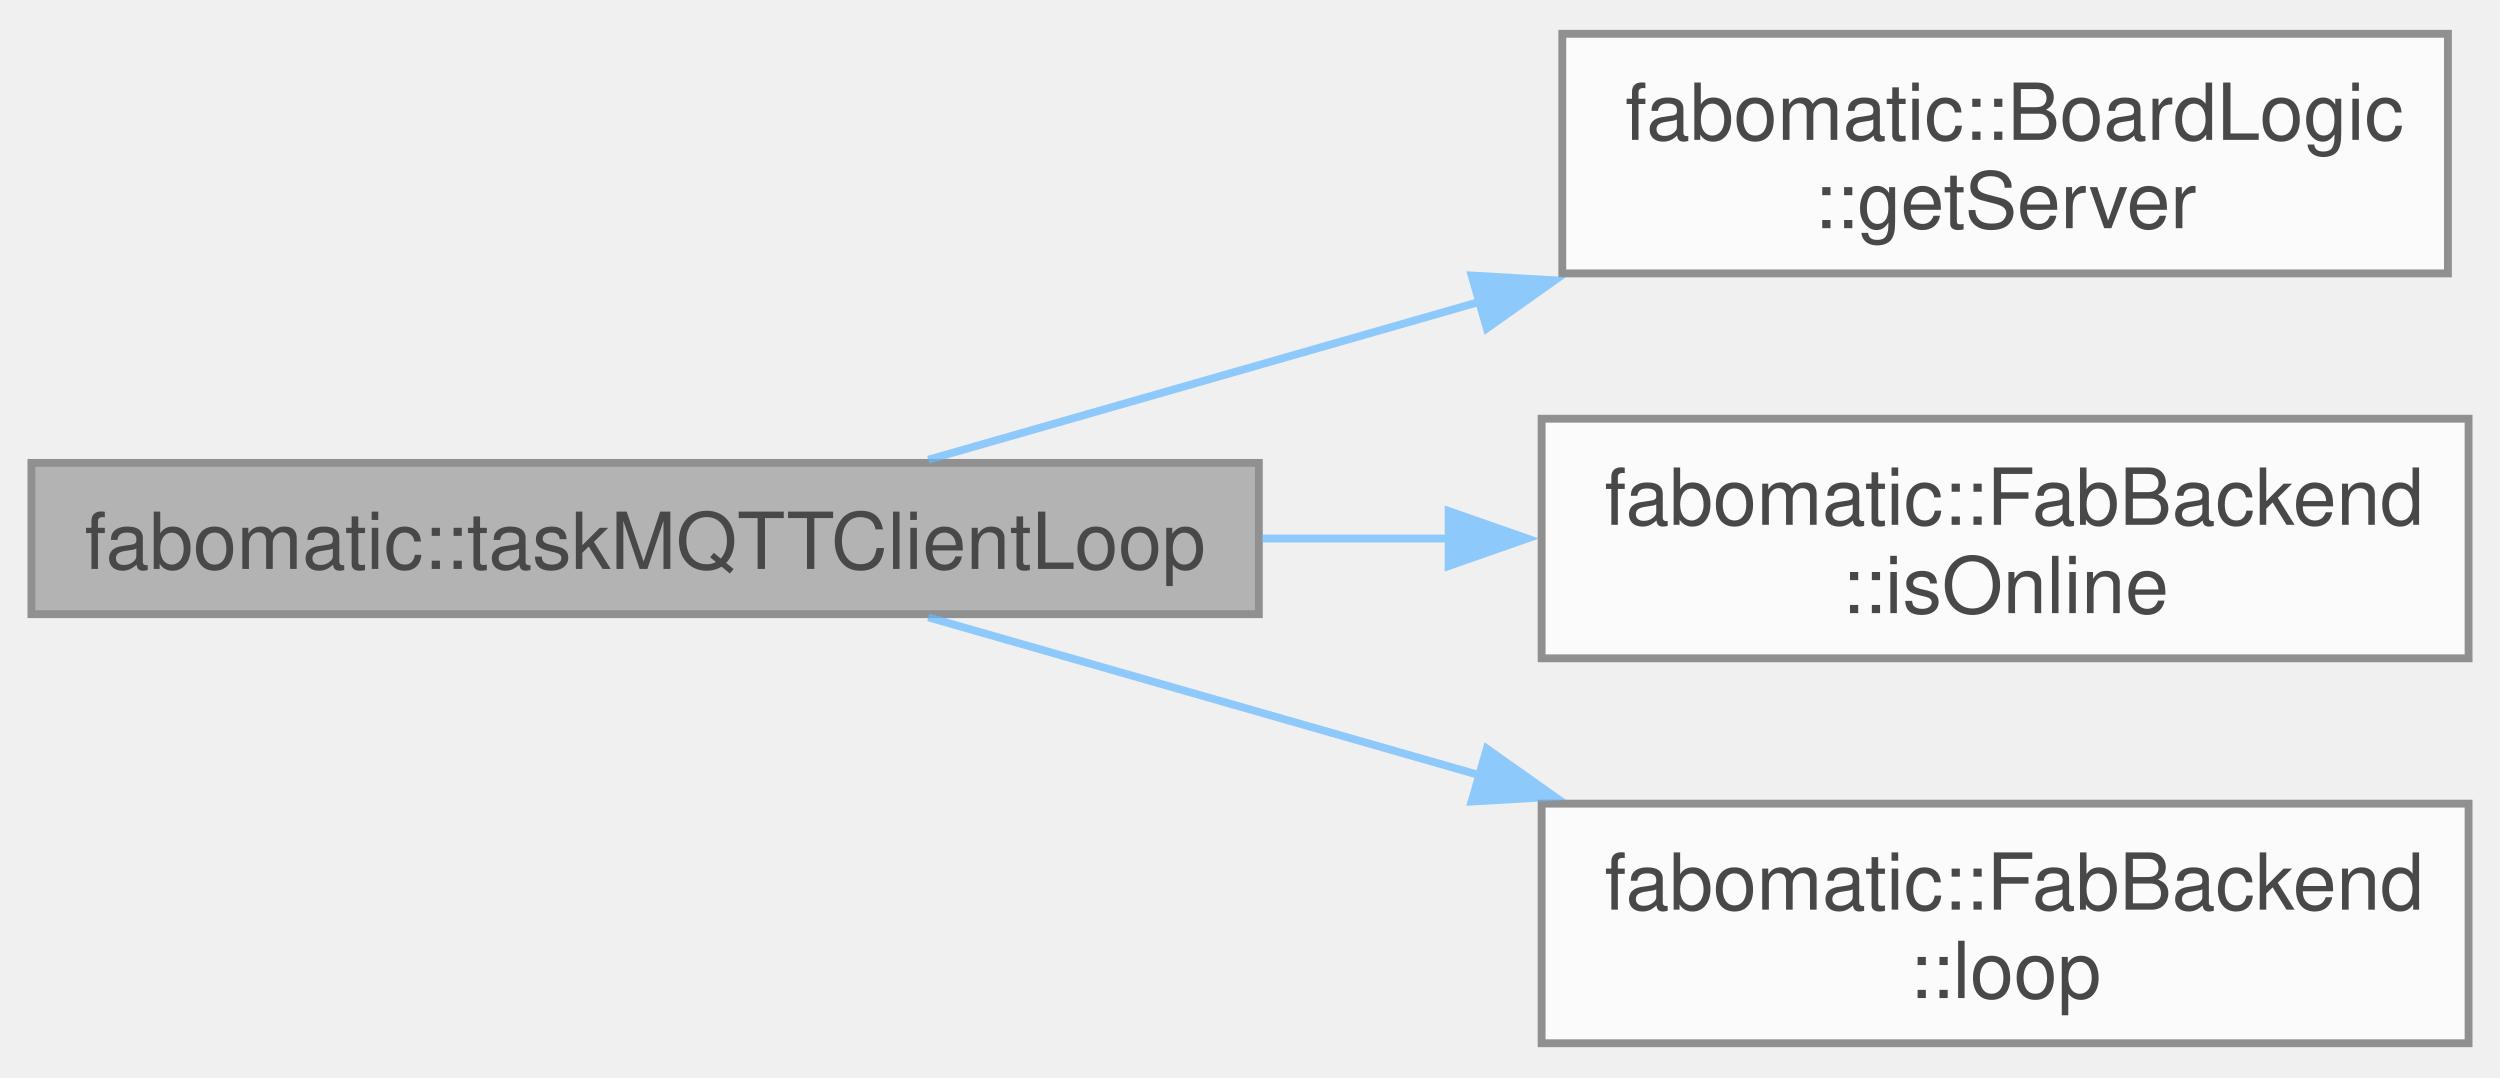
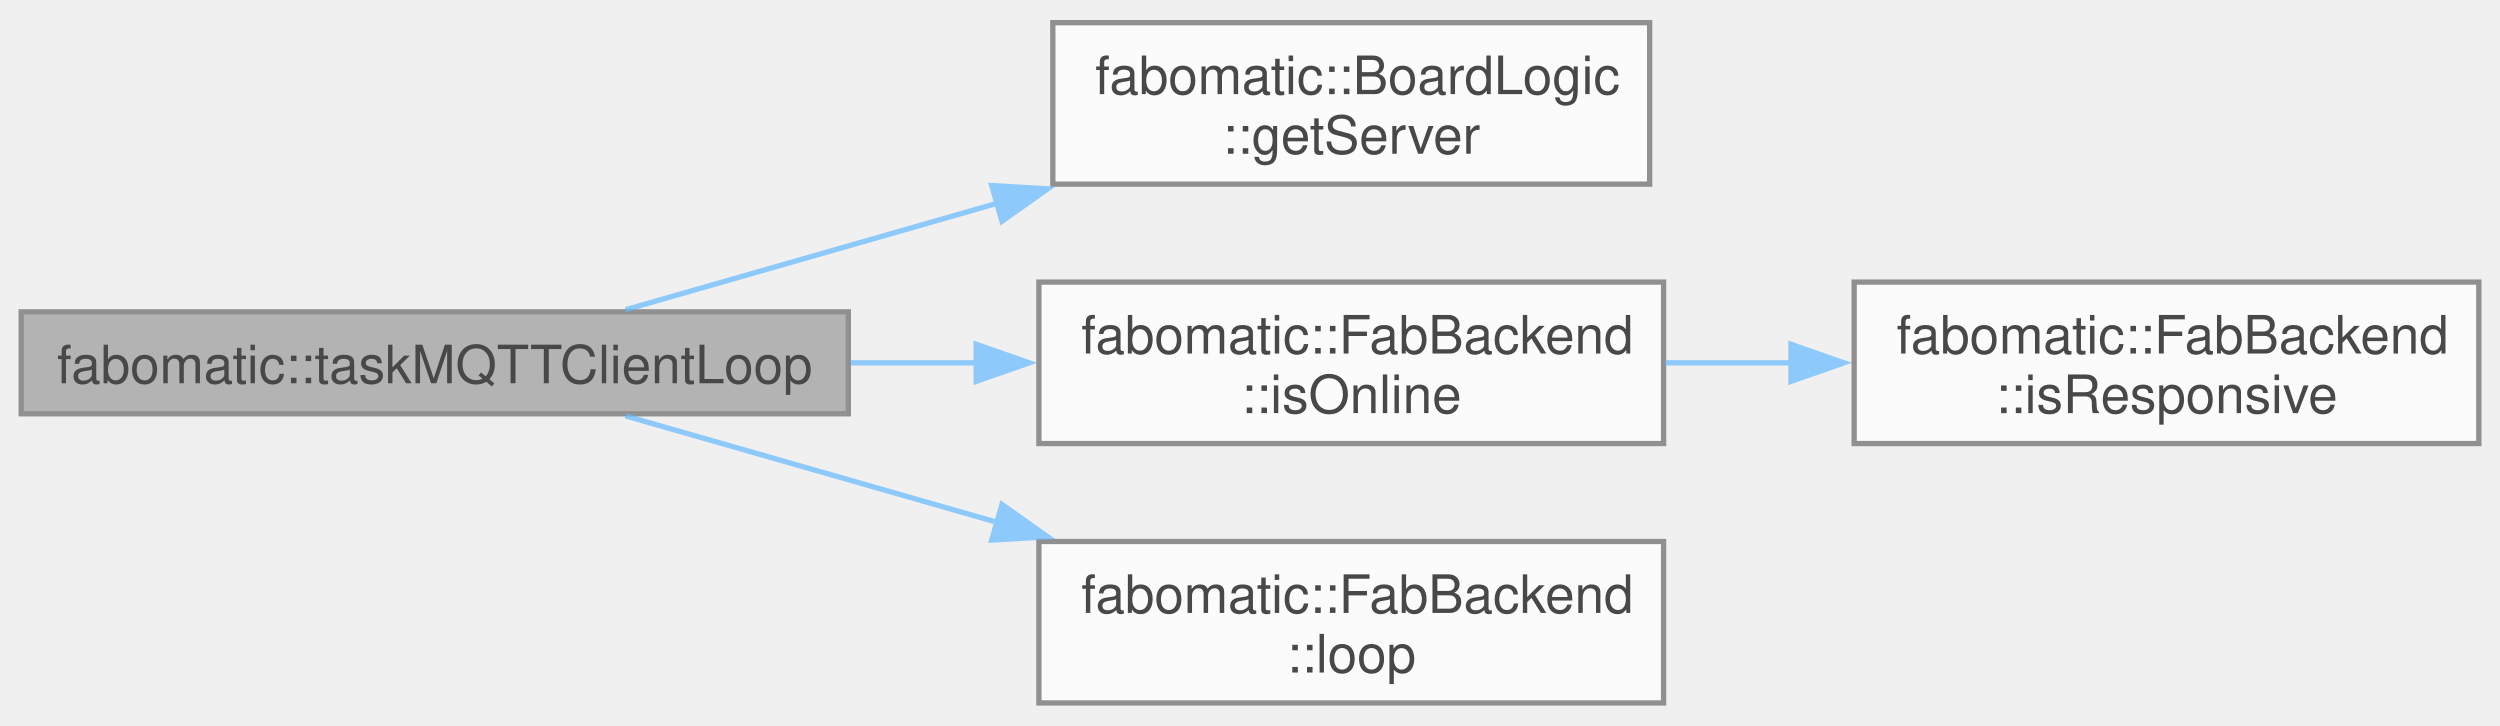
- <svg xmlns="http://www.w3.org/2000/svg" xmlns:xlink="http://www.w3.org/1999/xlink" width="318pt" height="137pt" viewBox="0.00 0.00 318.25 136.50">
+ <svg xmlns="http://www.w3.org/2000/svg" xmlns:xlink="http://www.w3.org/1999/xlink" width="472pt" height="137pt" viewBox="0.00 0.00 472.25 136.50">
  <svg id="main" version="1.1" xml:space="preserve">
    <style type="text/css">
.node, .edge {opacity: 0.7;}
.node.selected, .edge.selected {opacity: 1;}
.edge:hover path { stroke: red; }
.edge:hover polygon { stroke: red; fill: red; }
</style>
    <svg id="graph" class="graph">
      <g id="graph0" class="graph" transform="scale(1 1) rotate(0) translate(4 132.5)">
        <g id="Node000001" class="node">
          <g id="a_Node000001">
            <a xlink:title="sends the MQTT alive message">
              <polygon fill="#999999" stroke="#666666" points="156.25,-73.88 0,-73.88 0,-54.62 156.25,-54.62 156.25,-73.88" />
              <text text-anchor="middle" x="78.12" y="-60.38" font-family="Helvetica,sans-Serif" font-size="10.00">fabomatic::taskMQTTClientLoop</text>
            </a>
          </g>
        </g>
        <g id="Node000002" class="node">
          <g id="a_Node000002">
            <a xlink:href="classfabomatic_1_1_board_logic.xhtml#ac2feade03b2a74a1998dcec282a8eacb" target="_top" xlink:title=" ">
              <polygon fill="white" stroke="#666666" points="307.62,-128.5 194.88,-128.5 194.88,-98 307.62,-98 307.62,-128.5" />
              <text text-anchor="start" x="202.88" y="-115" font-family="Helvetica,sans-Serif" font-size="10.00">fabomatic::BoardLogic</text>
              <text text-anchor="middle" x="251.25" y="-103.75" font-family="Helvetica,sans-Serif" font-size="10.00">::getServer</text>
            </a>
          </g>
        </g>
        <g id="edge1_Node000001_Node000002" class="edge">
          <g id="a_edge1_Node000001_Node000002">
            <a xlink:title=" ">
              <path fill="none" stroke="#63b8ff" d="M114.17,-74.28C134.43,-80.09 160.59,-87.58 184.55,-94.44" />
              <polygon fill="#63b8ff" stroke="#63b8ff" points="183.34,-97.73 193.92,-97.12 185.27,-91 183.34,-97.73" />
            </a>
          </g>
        </g>
        <g id="Node000003" class="node">
          <g id="a_Node000003">
-             <a xlink:href="classfabomatic_1_1_fab_backend.xhtml#aef092e0e1db0c3539d5474fad2456255" target="_top" xlink:title="Checks if the client is online.">
+             <a xlink:href="classfabomatic_1_1_fab_backend.xhtml#aef092e0e1db0c3539d5474fad2456255" target="_top" xlink:title="Indicates if the MQTT client is connected to the broker and backend is responsive.">
              <polygon fill="white" stroke="#666666" points="310.25,-79.5 192.25,-79.5 192.25,-49 310.25,-49 310.25,-79.5" />
              <text text-anchor="start" x="200.25" y="-66" font-family="Helvetica,sans-Serif" font-size="10.00">fabomatic::FabBackend</text>
              <text text-anchor="middle" x="251.25" y="-54.75" font-family="Helvetica,sans-Serif" font-size="10.00">::isOnline</text>
            </a>
          </g>
        </g>
        <g id="edge2_Node000001_Node000003" class="edge">
          <g id="a_edge2_Node000001_Node000003">
            <a xlink:title=" ">
              <path fill="none" stroke="#63b8ff" d="M156.68,-64.25C164.64,-64.25 172.69,-64.25 180.56,-64.25" />
              <polygon fill="#63b8ff" stroke="#63b8ff" points="180.41,-67.75 190.41,-64.25 180.41,-60.75 180.41,-67.75" />
            </a>
          </g>
        </g>
-         <g id="Node000004" class="node">
-           <g id="a_Node000004">
+         <g id="Node000005" class="node">
+           <g id="a_Node000005">
            <a xlink:href="classfabomatic_1_1_fab_backend.xhtml#aaf05998bb9dec17ae98283969109bb2d" target="_top" xlink:title="Main loop for the MQTT client.">
              <polygon fill="white" stroke="#666666" points="310.25,-30.5 192.25,-30.5 192.25,0 310.25,0 310.25,-30.5" />
              <text text-anchor="start" x="200.25" y="-17" font-family="Helvetica,sans-Serif" font-size="10.00">fabomatic::FabBackend</text>
              <text text-anchor="middle" x="251.25" y="-5.75" font-family="Helvetica,sans-Serif" font-size="10.00">::loop</text>
            </a>
          </g>
        </g>
-         <g id="edge3_Node000001_Node000004" class="edge">
-           <g id="a_edge3_Node000001_Node000004">
+         <g id="edge4_Node000001_Node000005" class="edge">
+           <g id="a_edge4_Node000001_Node000005">
            <a xlink:title=" ">
              <path fill="none" stroke="#63b8ff" d="M114.17,-54.22C134.43,-48.41 160.59,-40.92 184.55,-34.06" />
              <polygon fill="#63b8ff" stroke="#63b8ff" points="185.27,-37.5 193.92,-31.38 183.34,-30.77 185.27,-37.5" />
+             </a>
+           </g>
+         </g>
+         <g id="Node000004" class="node">
+           <g id="a_Node000004">
+             <a xlink:href="classfabomatic_1_1_fab_backend.xhtml#aacd5dfac21bd4b6ed71912198a038529" target="_top" xlink:title="Indicates if backend answers are received.">
+               <polygon fill="white" stroke="#666666" points="464.25,-79.5 346.25,-79.5 346.25,-49 464.25,-49 464.25,-79.5" />
+               <text text-anchor="start" x="354.25" y="-66" font-family="Helvetica,sans-Serif" font-size="10.00">fabomatic::FabBackend</text>
+               <text text-anchor="middle" x="405.25" y="-54.75" font-family="Helvetica,sans-Serif" font-size="10.00">::isResponsive</text>
+             </a>
+           </g>
+         </g>
+         <g id="edge3_Node000003_Node000004" class="edge">
+           <g id="a_edge3_Node000003_Node000004">
+             <a xlink:title=" ">
+               <path fill="none" stroke="#63b8ff" d="M310.58,-64.25C318.44,-64.25 326.55,-64.25 334.58,-64.25" />
+               <polygon fill="#63b8ff" stroke="#63b8ff" points="334.31,-67.75 344.31,-64.25 334.31,-60.75 334.31,-67.75" />
            </a>
          </g>
        </g>
      </g>
    </svg>
  </svg>
  <style type="text/css">

[data-mouse-over-selected='false'] { opacity: 0.7; }
[data-mouse-over-selected='true']  { opacity: 1.0; }

</style>
</svg>
